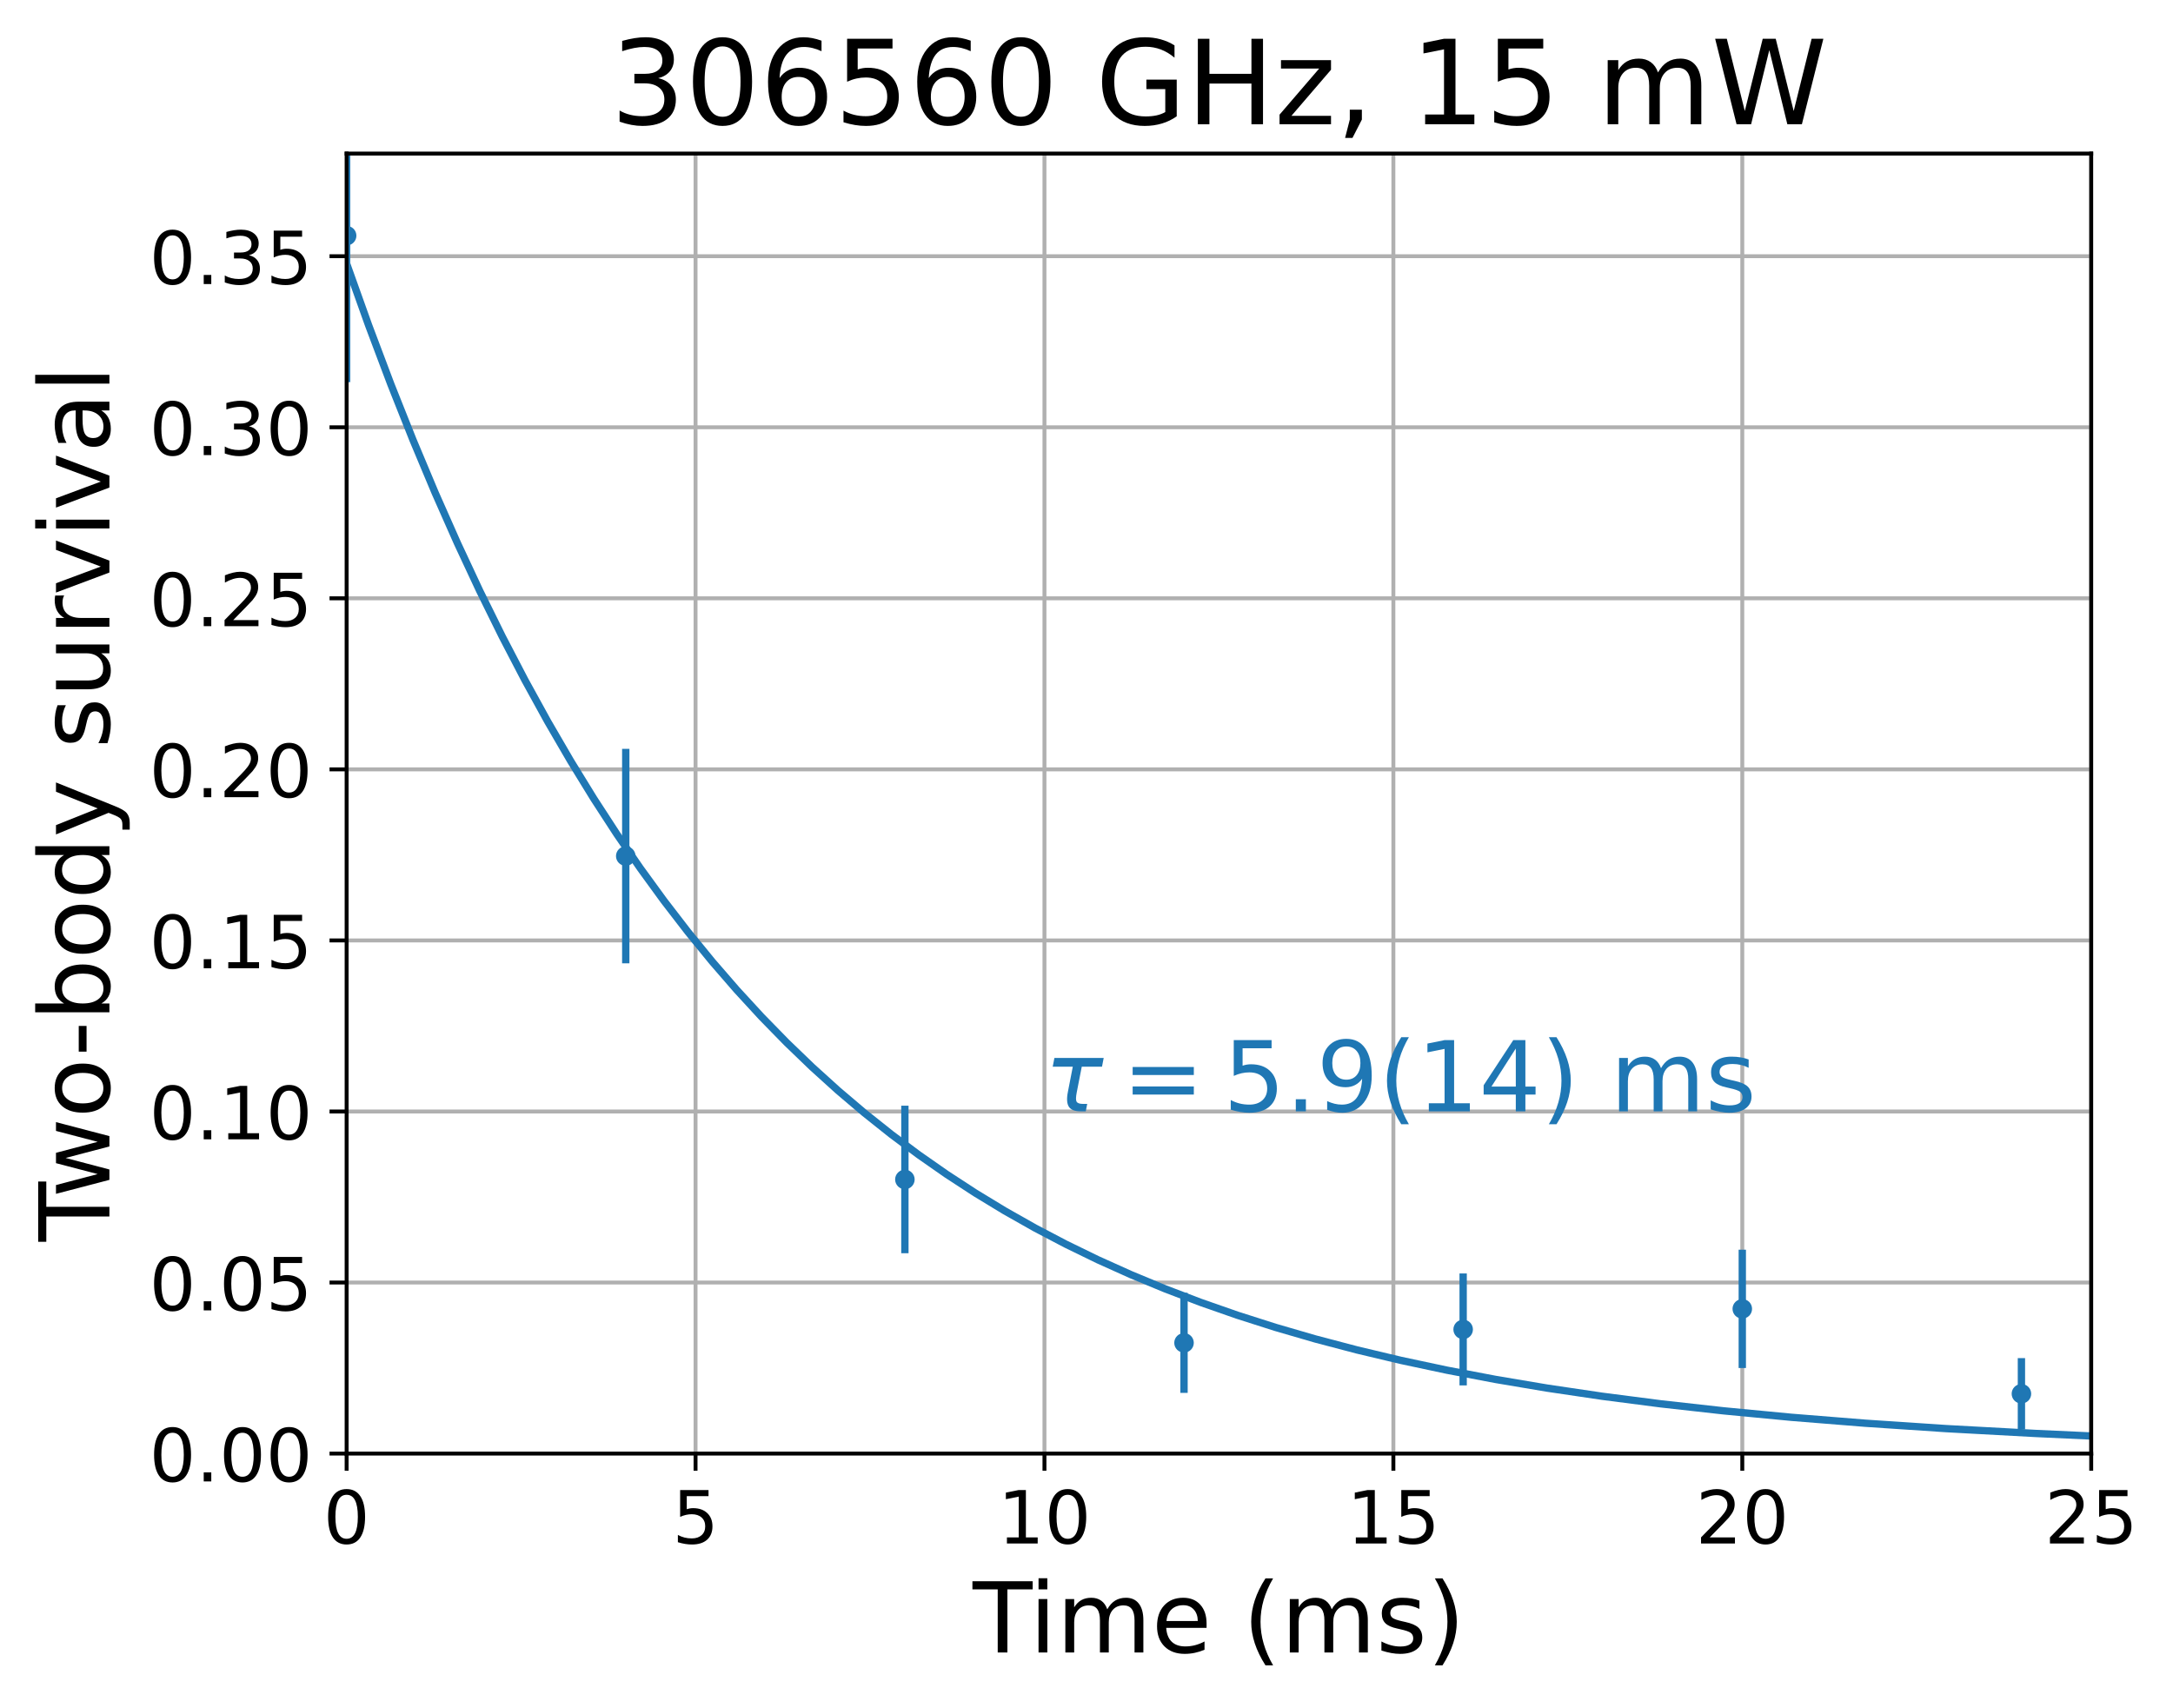
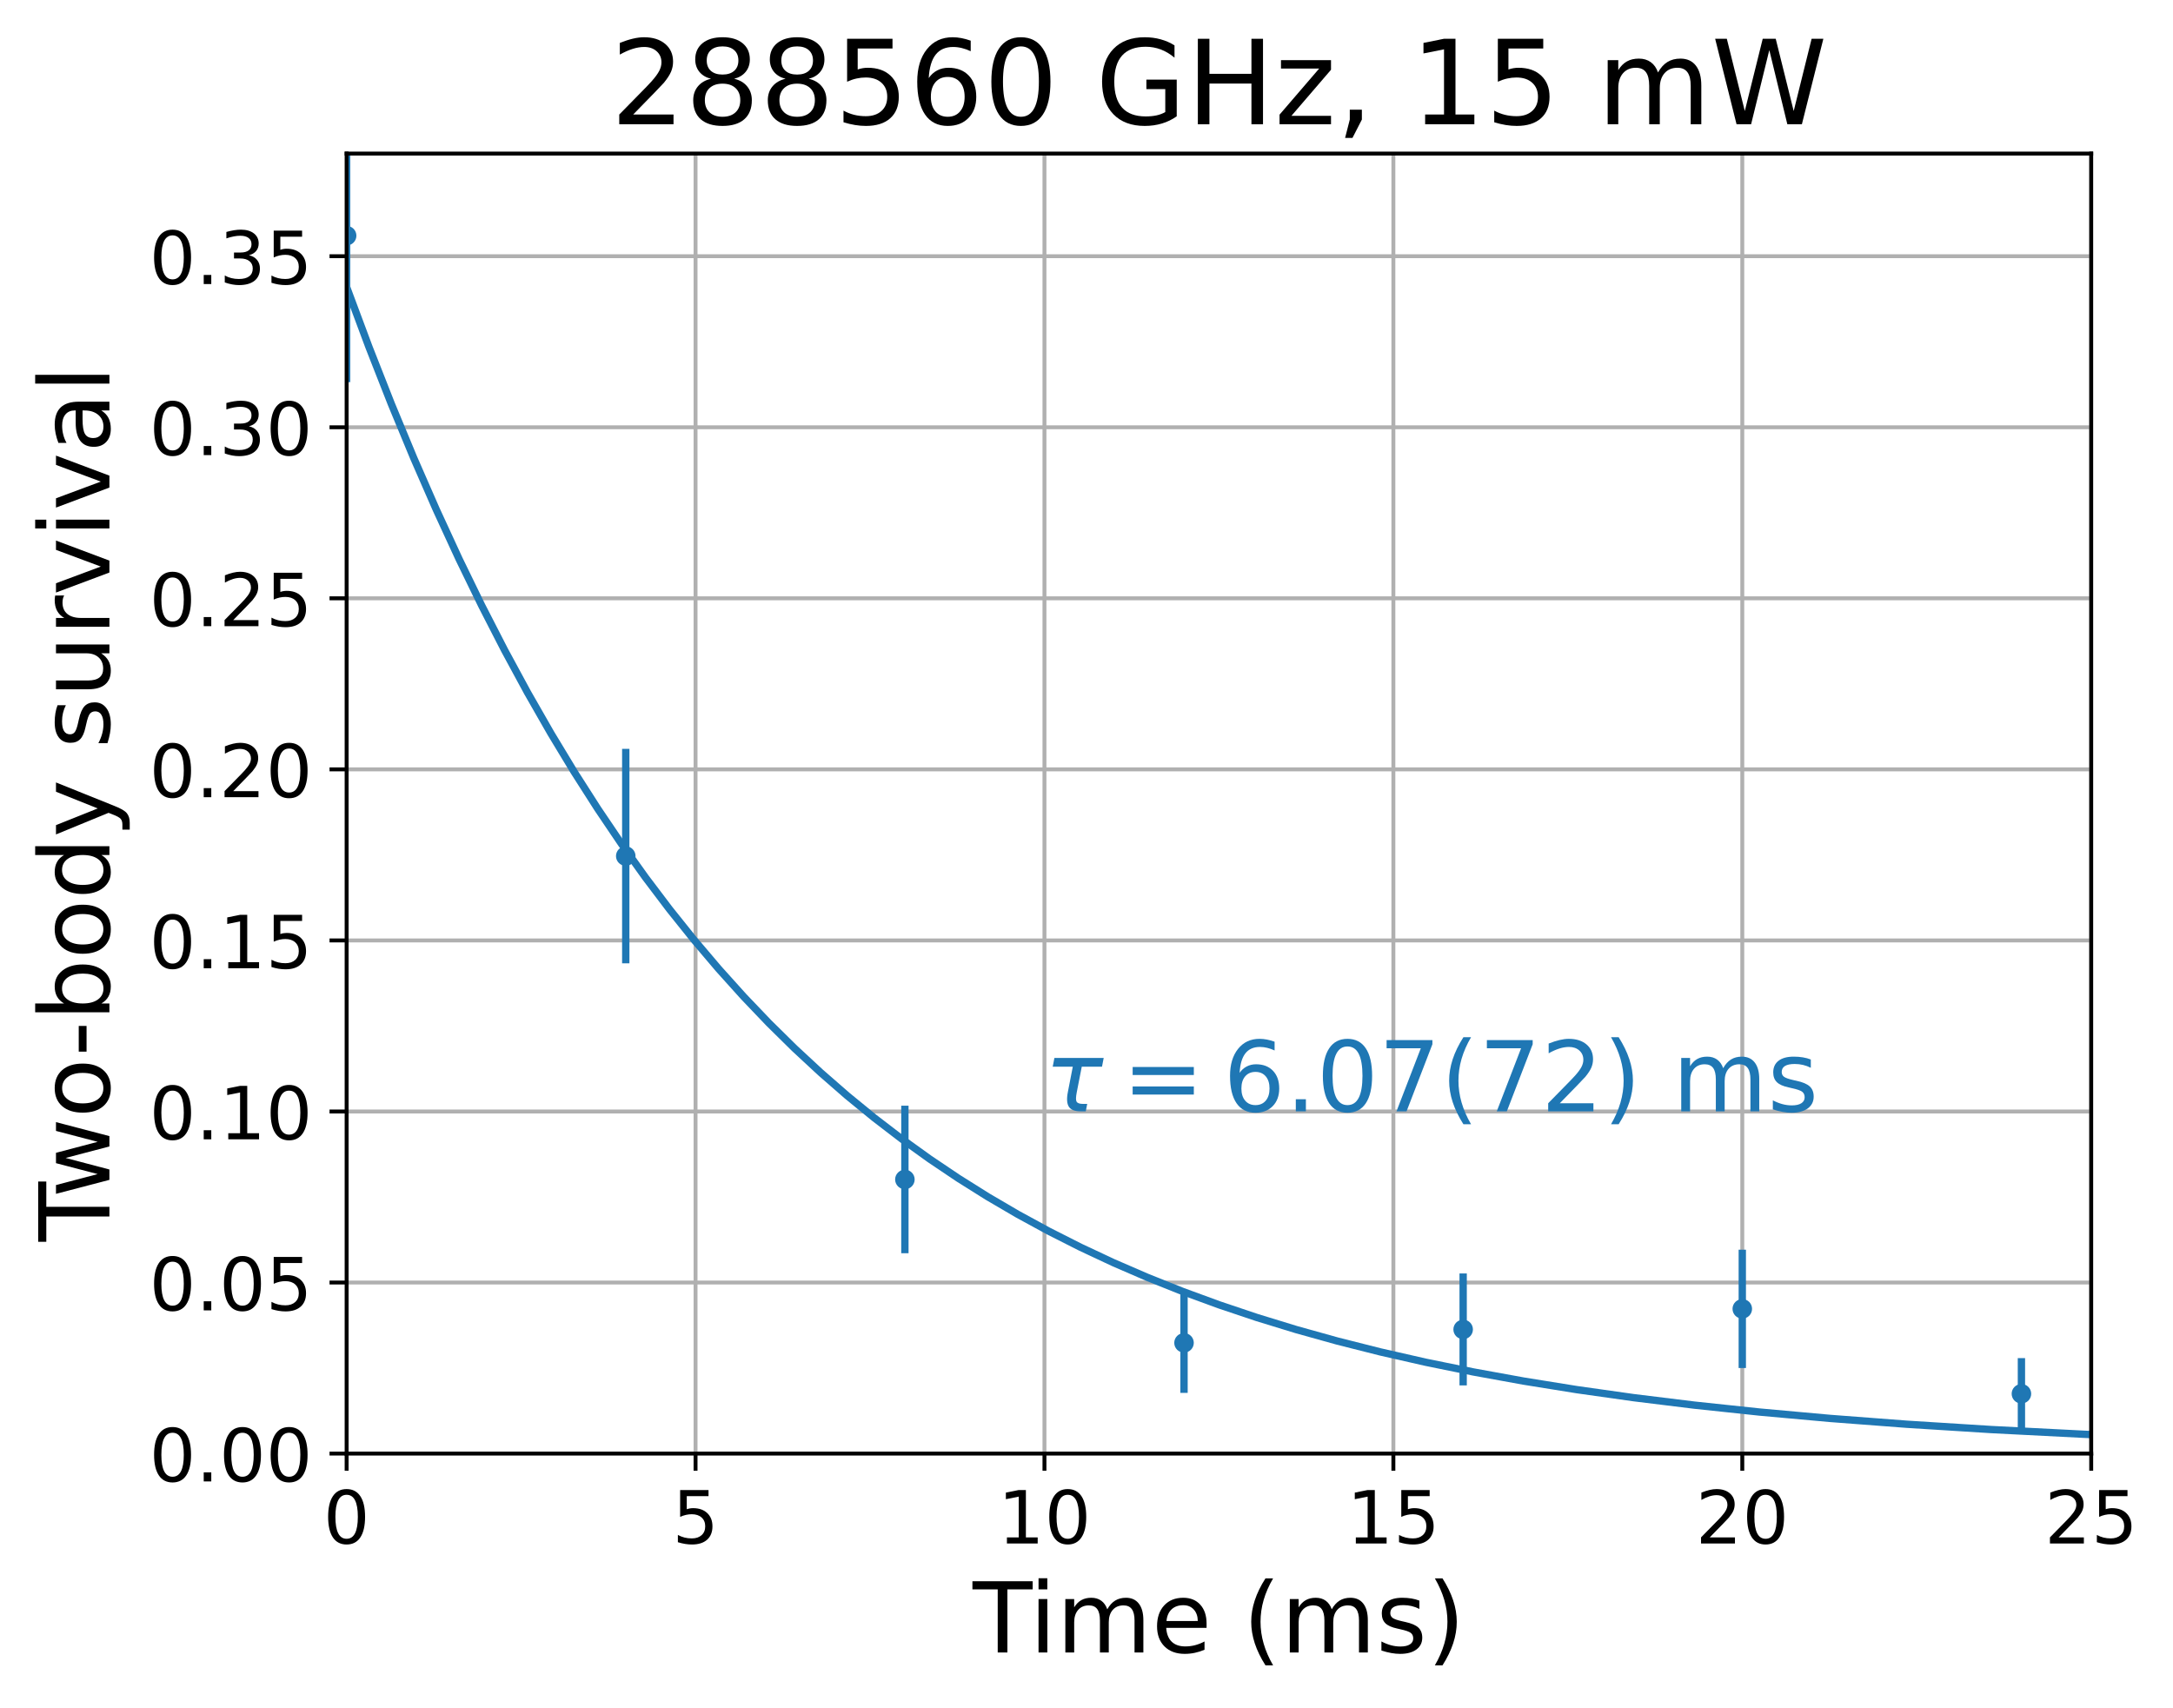
<svg xmlns="http://www.w3.org/2000/svg" xmlns:xlink="http://www.w3.org/1999/xlink" height="349.622pt" version="1.1" viewBox="0 0 444.818 349.622" width="444.818pt">
  <defs>
    <style type="text/css">
*{stroke-linecap:butt;stroke-linejoin:round;}
  </style>
  </defs>
  <g id="figure_1">
    <g id="patch_1">
      <path d="M 0 349.622  L 444.818 349.622  L 444.818 0  L 0 0  z " style="fill:none;" />
    </g>
    <g id="axes_1">
      <g id="patch_2">
        <path d="M 70.955 297.548  L 428.075 297.548  L 428.075 31.436  L 70.955 31.436  z " style="fill:none;" />
      </g>
      <g id="matplotlib.axis_1">
        <g id="xtick_1">
          <g id="line2d_1">
            <path clip-path="url(#p140c2fcd43)" d="M 70.955 297.548  L 70.955 31.436  " style="fill:none;stroke:#b0b0b0;stroke-linecap:square;stroke-width:0.8;" />
          </g>
          <g id="line2d_2">
            <defs>
              <path d="M 0 0  L 0 3.5  " id="m005f0a59be" style="stroke:#000000;stroke-width:0.8;" />
            </defs>
            <g>
              <use style="stroke:#000000;stroke-width:0.8;" x="70.955" xlink:href="#m005f0a59be" y="297.548" />
            </g>
          </g>
          <g id="text_1">
            <defs>
              <path d="M 31.781 66.406  Q 24.172 66.406 20.328 58.906  Q 16.5 51.422 16.5 36.375  Q 16.5 21.391 20.328 13.891  Q 24.172 6.391 31.781 6.391  Q 39.453 6.391 43.281 13.891  Q 47.125 21.391 47.125 36.375  Q 47.125 51.422 43.281 58.906  Q 39.453 66.406 31.781 66.406  z M 31.781 74.219  Q 44.047 74.219 50.516 64.516  Q 56.984 54.828 56.984 36.375  Q 56.984 17.969 50.516 8.266  Q 44.047 -1.422 31.781 -1.422  Q 19.531 -1.422 13.062 8.266  Q 6.594 17.969 6.594 36.375  Q 6.594 54.828 13.062 64.516  Q 19.531 74.219 31.781 74.219  z " id="DejaVuSans-48" />
            </defs>
            <g transform="translate(66.18281 315.9459)scale(0.15 -0.15)">
              <use xlink:href="#DejaVuSans-48" />
            </g>
          </g>
        </g>
        <g id="xtick_2">
          <g id="line2d_3">
            <path clip-path="url(#p140c2fcd43)" d="M 142.379 297.548  L 142.379 31.436  " style="fill:none;stroke:#b0b0b0;stroke-linecap:square;stroke-width:0.8;" />
          </g>
          <g id="line2d_4">
            <g>
              <use style="stroke:#000000;stroke-width:0.8;" x="142.379" xlink:href="#m005f0a59be" y="297.548" />
            </g>
          </g>
          <g id="text_2">
            <defs>
              <path d="M 10.797 72.906  L 49.516 72.906  L 49.516 64.594  L 19.828 64.594  L 19.828 46.734  Q 21.969 47.469 24.109 47.828  Q 26.266 48.188 28.422 48.188  Q 40.625 48.188 47.75 41.5  Q 54.891 34.812 54.891 23.391  Q 54.891 11.625 47.562 5.094  Q 40.234 -1.422 26.906 -1.422  Q 22.312 -1.422 17.547 -0.641  Q 12.797 0.141 7.719 1.703  L 7.719 11.625  Q 12.109 9.234 16.797 8.062  Q 21.484 6.891 26.703 6.891  Q 35.156 6.891 40.078 11.328  Q 45.016 15.766 45.016 23.391  Q 45.016 31 40.078 35.438  Q 35.156 39.891 26.703 39.891  Q 22.75 39.891 18.812 39.016  Q 14.891 38.141 10.797 36.281  z " id="DejaVuSans-53" />
            </defs>
            <g transform="translate(137.6068 315.9459)scale(0.15 -0.15)">
              <use xlink:href="#DejaVuSans-53" />
            </g>
          </g>
        </g>
        <g id="xtick_3">
          <g id="line2d_5">
            <path clip-path="url(#p140c2fcd43)" d="M 213.803 297.548  L 213.803 31.436  " style="fill:none;stroke:#b0b0b0;stroke-linecap:square;stroke-width:0.8;" />
          </g>
          <g id="line2d_6">
            <g>
              <use style="stroke:#000000;stroke-width:0.8;" x="213.803" xlink:href="#m005f0a59be" y="297.548" />
            </g>
          </g>
          <g id="text_3">
            <defs>
              <path d="M 12.406 8.297  L 28.516 8.297  L 28.516 63.922  L 10.984 60.406  L 10.984 69.391  L 28.422 72.906  L 38.281 72.906  L 38.281 8.297  L 54.391 8.297  L 54.391 0  L 12.406 0  z " id="DejaVuSans-49" />
            </defs>
            <g transform="translate(204.2589 315.9459)scale(0.15 -0.15)">
              <use xlink:href="#DejaVuSans-49" />
              <use x="63.623" xlink:href="#DejaVuSans-48" />
            </g>
          </g>
        </g>
        <g id="xtick_4">
          <g id="line2d_7">
            <path clip-path="url(#p140c2fcd43)" d="M 285.227 297.548  L 285.227 31.436  " style="fill:none;stroke:#b0b0b0;stroke-linecap:square;stroke-width:0.8;" />
          </g>
          <g id="line2d_8">
            <g>
              <use style="stroke:#000000;stroke-width:0.8;" x="285.227" xlink:href="#m005f0a59be" y="297.548" />
            </g>
          </g>
          <g id="text_4">
            <g transform="translate(275.6829 315.9459)scale(0.15 -0.15)">
              <use xlink:href="#DejaVuSans-49" />
              <use x="63.623" xlink:href="#DejaVuSans-53" />
            </g>
          </g>
        </g>
        <g id="xtick_5">
          <g id="line2d_9">
            <path clip-path="url(#p140c2fcd43)" d="M 356.651 297.548  L 356.651 31.436  " style="fill:none;stroke:#b0b0b0;stroke-linecap:square;stroke-width:0.8;" />
          </g>
          <g id="line2d_10">
            <g>
              <use style="stroke:#000000;stroke-width:0.8;" x="356.651" xlink:href="#m005f0a59be" y="297.548" />
            </g>
          </g>
          <g id="text_5">
            <defs>
              <path d="M 19.188 8.297  L 53.609 8.297  L 53.609 0  L 7.328 0  L 7.328 8.297  Q 12.938 14.109 22.625 23.891  Q 32.328 33.688 34.812 36.531  Q 39.547 41.844 41.422 45.531  Q 43.312 49.219 43.312 52.781  Q 43.312 58.594 39.234 62.25  Q 35.156 65.922 28.609 65.922  Q 23.969 65.922 18.812 64.312  Q 13.672 62.703 7.812 59.422  L 7.812 69.391  Q 13.766 71.781 18.938 73  Q 24.125 74.219 28.422 74.219  Q 39.75 74.219 46.484 68.547  Q 53.219 62.891 53.219 53.422  Q 53.219 48.922 51.531 44.891  Q 49.859 40.875 45.406 35.406  Q 44.188 33.984 37.641 27.219  Q 31.109 20.453 19.188 8.297  z " id="DejaVuSans-50" />
            </defs>
            <g transform="translate(347.1069 315.9459)scale(0.15 -0.15)">
              <use xlink:href="#DejaVuSans-50" />
              <use x="63.623" xlink:href="#DejaVuSans-48" />
            </g>
          </g>
        </g>
        <g id="xtick_6">
          <g id="line2d_11">
            <path clip-path="url(#p140c2fcd43)" d="M 428.075 297.548  L 428.075 31.436  " style="fill:none;stroke:#b0b0b0;stroke-linecap:square;stroke-width:0.8;" />
          </g>
          <g id="line2d_12">
            <g>
              <use style="stroke:#000000;stroke-width:0.8;" x="428.075" xlink:href="#m005f0a59be" y="297.548" />
            </g>
          </g>
          <g id="text_6">
            <g transform="translate(418.5309 315.9459)scale(0.15 -0.15)">
              <use xlink:href="#DejaVuSans-50" />
              <use x="63.623" xlink:href="#DejaVuSans-53" />
            </g>
          </g>
        </g>
        <g id="text_7">
          <defs>
            <path d="M -0.297 72.906  L 61.375 72.906  L 61.375 64.594  L 35.5 64.594  L 35.5 0  L 25.594 0  L 25.594 64.594  L -0.297 64.594  z " id="DejaVuSans-84" />
            <path d="M 9.422 54.688  L 18.406 54.688  L 18.406 0  L 9.422 0  z M 9.422 75.984  L 18.406 75.984  L 18.406 64.594  L 9.422 64.594  z " id="DejaVuSans-105" />
            <path d="M 52 44.188  Q 55.375 50.25 60.062 53.125  Q 64.75 56 71.094 56  Q 79.641 56 84.281 50.016  Q 88.922 44.047 88.922 33.016  L 88.922 0  L 79.891 0  L 79.891 32.719  Q 79.891 40.578 77.094 44.375  Q 74.312 48.188 68.609 48.188  Q 61.625 48.188 57.562 43.547  Q 53.516 38.922 53.516 30.906  L 53.516 0  L 44.484 0  L 44.484 32.719  Q 44.484 40.625 41.703 44.406  Q 38.922 48.188 33.109 48.188  Q 26.219 48.188 22.156 43.531  Q 18.109 38.875 18.109 30.906  L 18.109 0  L 9.078 0  L 9.078 54.688  L 18.109 54.688  L 18.109 46.188  Q 21.188 51.219 25.484 53.609  Q 29.781 56 35.688 56  Q 41.656 56 45.828 52.969  Q 50 49.953 52 44.188  z " id="DejaVuSans-109" />
            <path d="M 56.203 29.594  L 56.203 25.203  L 14.891 25.203  Q 15.484 15.922 20.484 11.062  Q 25.484 6.203 34.422 6.203  Q 39.594 6.203 44.453 7.469  Q 49.312 8.734 54.109 11.281  L 54.109 2.781  Q 49.266 0.734 44.188 -0.344  Q 39.109 -1.422 33.891 -1.422  Q 20.797 -1.422 13.156 6.188  Q 5.516 13.812 5.516 26.812  Q 5.516 40.234 12.766 48.109  Q 20.016 56 32.328 56  Q 43.359 56 49.781 48.891  Q 56.203 41.797 56.203 29.594  z M 47.219 32.234  Q 47.125 39.594 43.094 43.984  Q 39.062 48.391 32.422 48.391  Q 24.906 48.391 20.391 44.141  Q 15.875 39.891 15.188 32.172  z " id="DejaVuSans-101" />
            <path id="DejaVuSans-32" />
            <path d="M 31 75.875  Q 24.469 64.656 21.281 53.656  Q 18.109 42.672 18.109 31.391  Q 18.109 20.125 21.312 9.062  Q 24.516 -2 31 -13.188  L 23.188 -13.188  Q 15.875 -1.703 12.234 9.375  Q 8.594 20.453 8.594 31.391  Q 8.594 42.281 12.203 53.312  Q 15.828 64.359 23.188 75.875  z " id="DejaVuSans-40" />
            <path d="M 44.281 53.078  L 44.281 44.578  Q 40.484 46.531 36.375 47.5  Q 32.281 48.484 27.875 48.484  Q 21.188 48.484 17.844 46.438  Q 14.5 44.391 14.5 40.281  Q 14.5 37.156 16.891 35.375  Q 19.281 33.594 26.516 31.984  L 29.594 31.297  Q 39.156 29.25 43.188 25.516  Q 47.219 21.781 47.219 15.094  Q 47.219 7.469 41.188 3.016  Q 35.156 -1.422 24.609 -1.422  Q 20.219 -1.422 15.453 -0.562  Q 10.688 0.297 5.422 2  L 5.422 11.281  Q 10.406 8.688 15.234 7.391  Q 20.062 6.109 24.812 6.109  Q 31.156 6.109 34.562 8.281  Q 37.984 10.453 37.984 14.406  Q 37.984 18.062 35.516 20.016  Q 33.062 21.969 24.703 23.781  L 21.578 24.516  Q 13.234 26.266 9.516 29.906  Q 5.812 33.547 5.812 39.891  Q 5.812 47.609 11.281 51.797  Q 16.75 56 26.812 56  Q 31.781 56 36.172 55.266  Q 40.578 54.547 44.281 53.078  z " id="DejaVuSans-115" />
            <path d="M 8.016 75.875  L 15.828 75.875  Q 23.141 64.359 26.781 53.312  Q 30.422 42.281 30.422 31.391  Q 30.422 20.453 26.781 9.375  Q 23.141 -1.703 15.828 -13.188  L 8.016 -13.188  Q 14.5 -2 17.703 9.062  Q 20.906 20.125 20.906 31.391  Q 20.906 42.672 17.703 53.656  Q 14.5 64.656 8.016 75.875  z " id="DejaVuSans-41" />
          </defs>
          <g transform="translate(199.1163 338.2623)scale(0.2 -0.2)">
            <use xlink:href="#DejaVuSans-84" />
            <use x="57.959" xlink:href="#DejaVuSans-105" />
            <use x="85.742" xlink:href="#DejaVuSans-109" />
            <use x="183.154" xlink:href="#DejaVuSans-101" />
            <use x="244.678" xlink:href="#DejaVuSans-32" />
            <use x="276.465" xlink:href="#DejaVuSans-40" />
            <use x="315.479" xlink:href="#DejaVuSans-109" />
            <use x="412.891" xlink:href="#DejaVuSans-115" />
            <use x="464.99" xlink:href="#DejaVuSans-41" />
          </g>
        </g>
      </g>
      <g id="matplotlib.axis_2">
        <g id="ytick_1">
          <g id="line2d_13">
            <path clip-path="url(#p140c2fcd43)" d="M 70.955 297.548  L 428.075 297.548  " style="fill:none;stroke:#b0b0b0;stroke-linecap:square;stroke-width:0.8;" />
          </g>
          <g id="line2d_14">
            <defs>
              <path d="M 0 0  L -3.5 0  " id="mc3ce260a5b" style="stroke:#000000;stroke-width:0.8;" />
            </defs>
            <g>
              <use style="stroke:#000000;stroke-width:0.8;" x="70.955" xlink:href="#mc3ce260a5b" y="297.548" />
            </g>
          </g>
          <g id="text_8">
            <defs>
              <path d="M 10.688 12.406  L 21 12.406  L 21 0  L 10.688 0  z " id="DejaVuSans-46" />
            </defs>
            <g transform="translate(30.55625 303.2471)scale(0.15 -0.15)">
              <use xlink:href="#DejaVuSans-48" />
              <use x="63.623" xlink:href="#DejaVuSans-46" />
              <use x="95.41" xlink:href="#DejaVuSans-48" />
              <use x="159.033" xlink:href="#DejaVuSans-48" />
            </g>
          </g>
        </g>
        <g id="ytick_2">
          <g id="line2d_15">
            <path clip-path="url(#p140c2fcd43)" d="M 70.955 262.534  L 428.075 262.534  " style="fill:none;stroke:#b0b0b0;stroke-linecap:square;stroke-width:0.8;" />
          </g>
          <g id="line2d_16">
            <g>
              <use style="stroke:#000000;stroke-width:0.8;" x="70.955" xlink:href="#mc3ce260a5b" y="262.534" />
            </g>
          </g>
          <g id="text_9">
            <g transform="translate(30.55625 268.2323)scale(0.15 -0.15)">
              <use xlink:href="#DejaVuSans-48" />
              <use x="63.623" xlink:href="#DejaVuSans-46" />
              <use x="95.41" xlink:href="#DejaVuSans-48" />
              <use x="159.033" xlink:href="#DejaVuSans-53" />
            </g>
          </g>
        </g>
        <g id="ytick_3">
          <g id="line2d_17">
            <path clip-path="url(#p140c2fcd43)" d="M 70.955 227.519  L 428.075 227.519  " style="fill:none;stroke:#b0b0b0;stroke-linecap:square;stroke-width:0.8;" />
          </g>
          <g id="line2d_18">
            <g>
              <use style="stroke:#000000;stroke-width:0.8;" x="70.955" xlink:href="#mc3ce260a5b" y="227.519" />
            </g>
          </g>
          <g id="text_10">
            <g transform="translate(30.55625 233.2176)scale(0.15 -0.15)">
              <use xlink:href="#DejaVuSans-48" />
              <use x="63.623" xlink:href="#DejaVuSans-46" />
              <use x="95.41" xlink:href="#DejaVuSans-49" />
              <use x="159.033" xlink:href="#DejaVuSans-48" />
            </g>
          </g>
        </g>
        <g id="ytick_4">
          <g id="line2d_19">
            <path clip-path="url(#p140c2fcd43)" d="M 70.955 192.504  L 428.075 192.504  " style="fill:none;stroke:#b0b0b0;stroke-linecap:square;stroke-width:0.8;" />
          </g>
          <g id="line2d_20">
            <g>
              <use style="stroke:#000000;stroke-width:0.8;" x="70.955" xlink:href="#mc3ce260a5b" y="192.504" />
            </g>
          </g>
          <g id="text_11">
            <g transform="translate(30.55625 198.2029)scale(0.15 -0.15)">
              <use xlink:href="#DejaVuSans-48" />
              <use x="63.623" xlink:href="#DejaVuSans-46" />
              <use x="95.41" xlink:href="#DejaVuSans-49" />
              <use x="159.033" xlink:href="#DejaVuSans-53" />
            </g>
          </g>
        </g>
        <g id="ytick_5">
          <g id="line2d_21">
            <path clip-path="url(#p140c2fcd43)" d="M 70.955 157.489  L 428.075 157.489  " style="fill:none;stroke:#b0b0b0;stroke-linecap:square;stroke-width:0.8;" />
          </g>
          <g id="line2d_22">
            <g>
              <use style="stroke:#000000;stroke-width:0.8;" x="70.955" xlink:href="#mc3ce260a5b" y="157.489" />
            </g>
          </g>
          <g id="text_12">
            <g transform="translate(30.55625 163.1881)scale(0.15 -0.15)">
              <use xlink:href="#DejaVuSans-48" />
              <use x="63.623" xlink:href="#DejaVuSans-46" />
              <use x="95.41" xlink:href="#DejaVuSans-50" />
              <use x="159.033" xlink:href="#DejaVuSans-48" />
            </g>
          </g>
        </g>
        <g id="ytick_6">
          <g id="line2d_23">
            <path clip-path="url(#p140c2fcd43)" d="M 70.955 122.475  L 428.075 122.475  " style="fill:none;stroke:#b0b0b0;stroke-linecap:square;stroke-width:0.8;" />
          </g>
          <g id="line2d_24">
            <g>
              <use style="stroke:#000000;stroke-width:0.8;" x="70.955" xlink:href="#mc3ce260a5b" y="122.475" />
            </g>
          </g>
          <g id="text_13">
            <g transform="translate(30.55625 128.1734)scale(0.15 -0.15)">
              <use xlink:href="#DejaVuSans-48" />
              <use x="63.623" xlink:href="#DejaVuSans-46" />
              <use x="95.41" xlink:href="#DejaVuSans-50" />
              <use x="159.033" xlink:href="#DejaVuSans-53" />
            </g>
          </g>
        </g>
        <g id="ytick_7">
          <g id="line2d_25">
            <path clip-path="url(#p140c2fcd43)" d="M 70.955 87.46  L 428.075 87.46  " style="fill:none;stroke:#b0b0b0;stroke-linecap:square;stroke-width:0.8;" />
          </g>
          <g id="line2d_26">
            <g>
              <use style="stroke:#000000;stroke-width:0.8;" x="70.955" xlink:href="#mc3ce260a5b" y="87.46" />
            </g>
          </g>
          <g id="text_14">
            <defs>
              <path d="M 40.578 39.312  Q 47.656 37.797 51.625 33  Q 55.609 28.219 55.609 21.188  Q 55.609 10.406 48.188 4.484  Q 40.766 -1.422 27.094 -1.422  Q 22.516 -1.422 17.656 -0.516  Q 12.797 0.391 7.625 2.203  L 7.625 11.719  Q 11.719 9.328 16.594 8.109  Q 21.484 6.891 26.812 6.891  Q 36.078 6.891 40.938 10.547  Q 45.797 14.203 45.797 21.188  Q 45.797 27.641 41.281 31.266  Q 36.766 34.906 28.719 34.906  L 20.219 34.906  L 20.219 43.016  L 29.109 43.016  Q 36.375 43.016 40.234 45.922  Q 44.094 48.828 44.094 54.297  Q 44.094 59.906 40.109 62.906  Q 36.141 65.922 28.719 65.922  Q 24.656 65.922 20.016 65.031  Q 15.375 64.156 9.812 62.312  L 9.812 71.094  Q 15.438 72.656 20.344 73.438  Q 25.25 74.219 29.594 74.219  Q 40.828 74.219 47.359 69.109  Q 53.906 64.016 53.906 55.328  Q 53.906 49.266 50.438 45.094  Q 46.969 40.922 40.578 39.312  z " id="DejaVuSans-51" />
            </defs>
            <g transform="translate(30.55625 93.15866)scale(0.15 -0.15)">
              <use xlink:href="#DejaVuSans-48" />
              <use x="63.623" xlink:href="#DejaVuSans-46" />
              <use x="95.41" xlink:href="#DejaVuSans-51" />
              <use x="159.033" xlink:href="#DejaVuSans-48" />
            </g>
          </g>
        </g>
        <g id="ytick_8">
          <g id="line2d_27">
            <path clip-path="url(#p140c2fcd43)" d="M 70.955 52.445  L 428.075 52.445  " style="fill:none;stroke:#b0b0b0;stroke-linecap:square;stroke-width:0.8;" />
          </g>
          <g id="line2d_28">
            <g>
              <use style="stroke:#000000;stroke-width:0.8;" x="70.955" xlink:href="#mc3ce260a5b" y="52.445" />
            </g>
          </g>
          <g id="text_15">
            <g transform="translate(30.55625 58.14392)scale(0.15 -0.15)">
              <use xlink:href="#DejaVuSans-48" />
              <use x="63.623" xlink:href="#DejaVuSans-46" />
              <use x="95.41" xlink:href="#DejaVuSans-51" />
              <use x="159.033" xlink:href="#DejaVuSans-53" />
            </g>
          </g>
        </g>
        <g id="text_16">
          <defs>
            <path d="M 4.203 54.688  L 13.188 54.688  L 24.422 12.016  L 35.594 54.688  L 46.188 54.688  L 57.422 12.016  L 68.609 54.688  L 77.594 54.688  L 63.281 0  L 52.688 0  L 40.922 44.828  L 29.109 0  L 18.5 0  z " id="DejaVuSans-119" />
            <path d="M 30.609 48.391  Q 23.391 48.391 19.188 42.75  Q 14.984 37.109 14.984 27.297  Q 14.984 17.484 19.156 11.844  Q 23.344 6.203 30.609 6.203  Q 37.797 6.203 41.984 11.859  Q 46.188 17.531 46.188 27.297  Q 46.188 37.016 41.984 42.703  Q 37.797 48.391 30.609 48.391  z M 30.609 56  Q 42.328 56 49.016 48.375  Q 55.719 40.766 55.719 27.297  Q 55.719 13.875 49.016 6.219  Q 42.328 -1.422 30.609 -1.422  Q 18.844 -1.422 12.172 6.219  Q 5.516 13.875 5.516 27.297  Q 5.516 40.766 12.172 48.375  Q 18.844 56 30.609 56  z " id="DejaVuSans-111" />
            <path d="M 4.891 31.391  L 31.203 31.391  L 31.203 23.391  L 4.891 23.391  z " id="DejaVuSans-45" />
            <path d="M 48.688 27.297  Q 48.688 37.203 44.609 42.844  Q 40.531 48.484 33.406 48.484  Q 26.266 48.484 22.188 42.844  Q 18.109 37.203 18.109 27.297  Q 18.109 17.391 22.188 11.75  Q 26.266 6.109 33.406 6.109  Q 40.531 6.109 44.609 11.75  Q 48.688 17.391 48.688 27.297  z M 18.109 46.391  Q 20.953 51.266 25.266 53.625  Q 29.594 56 35.594 56  Q 45.562 56 51.781 48.094  Q 58.016 40.188 58.016 27.297  Q 58.016 14.406 51.781 6.484  Q 45.562 -1.422 35.594 -1.422  Q 29.594 -1.422 25.266 0.953  Q 20.953 3.328 18.109 8.203  L 18.109 0  L 9.078 0  L 9.078 75.984  L 18.109 75.984  z " id="DejaVuSans-98" />
            <path d="M 45.406 46.391  L 45.406 75.984  L 54.391 75.984  L 54.391 0  L 45.406 0  L 45.406 8.203  Q 42.578 3.328 38.25 0.953  Q 33.938 -1.422 27.875 -1.422  Q 17.969 -1.422 11.734 6.484  Q 5.516 14.406 5.516 27.297  Q 5.516 40.188 11.734 48.094  Q 17.969 56 27.875 56  Q 33.938 56 38.25 53.625  Q 42.578 51.266 45.406 46.391  z M 14.797 27.297  Q 14.797 17.391 18.875 11.75  Q 22.953 6.109 30.078 6.109  Q 37.203 6.109 41.297 11.75  Q 45.406 17.391 45.406 27.297  Q 45.406 37.203 41.297 42.844  Q 37.203 48.484 30.078 48.484  Q 22.953 48.484 18.875 42.844  Q 14.797 37.203 14.797 27.297  z " id="DejaVuSans-100" />
            <path d="M 32.172 -5.078  Q 28.375 -14.844 24.75 -17.812  Q 21.141 -20.797 15.094 -20.797  L 7.906 -20.797  L 7.906 -13.281  L 13.188 -13.281  Q 16.891 -13.281 18.938 -11.516  Q 21 -9.766 23.484 -3.219  L 25.094 0.875  L 2.984 54.688  L 12.5 54.688  L 29.594 11.922  L 46.688 54.688  L 56.203 54.688  z " id="DejaVuSans-121" />
            <path d="M 8.5 21.578  L 8.5 54.688  L 17.484 54.688  L 17.484 21.922  Q 17.484 14.156 20.5 10.266  Q 23.531 6.391 29.594 6.391  Q 36.859 6.391 41.078 11.031  Q 45.312 15.672 45.312 23.688  L 45.312 54.688  L 54.297 54.688  L 54.297 0  L 45.312 0  L 45.312 8.406  Q 42.047 3.422 37.719 1  Q 33.406 -1.422 27.688 -1.422  Q 18.266 -1.422 13.375 4.438  Q 8.5 10.297 8.5 21.578  z M 31.109 56  z " id="DejaVuSans-117" />
            <path d="M 41.109 46.297  Q 39.594 47.172 37.812 47.578  Q 36.031 48 33.891 48  Q 26.266 48 22.188 43.047  Q 18.109 38.094 18.109 28.812  L 18.109 0  L 9.078 0  L 9.078 54.688  L 18.109 54.688  L 18.109 46.188  Q 20.953 51.172 25.484 53.578  Q 30.031 56 36.531 56  Q 37.453 56 38.578 55.875  Q 39.703 55.766 41.062 55.516  z " id="DejaVuSans-114" />
            <path d="M 2.984 54.688  L 12.5 54.688  L 29.594 8.797  L 46.688 54.688  L 56.203 54.688  L 35.688 0  L 23.484 0  z " id="DejaVuSans-118" />
            <path d="M 34.281 27.484  Q 23.391 27.484 19.188 25  Q 14.984 22.516 14.984 16.5  Q 14.984 11.719 18.141 8.906  Q 21.297 6.109 26.703 6.109  Q 34.188 6.109 38.703 11.406  Q 43.219 16.703 43.219 25.484  L 43.219 27.484  z M 52.203 31.203  L 52.203 0  L 43.219 0  L 43.219 8.297  Q 40.141 3.328 35.547 0.953  Q 30.953 -1.422 24.312 -1.422  Q 15.922 -1.422 10.953 3.297  Q 6 8.016 6 15.922  Q 6 25.141 12.172 29.828  Q 18.359 34.516 30.609 34.516  L 43.219 34.516  L 43.219 35.406  Q 43.219 41.609 39.141 45  Q 35.062 48.391 27.688 48.391  Q 23 48.391 18.547 47.266  Q 14.109 46.141 10.016 43.891  L 10.016 52.203  Q 14.938 54.109 19.578 55.047  Q 24.219 56 28.609 56  Q 40.484 56 46.344 49.844  Q 52.203 43.703 52.203 31.203  z " id="DejaVuSans-97" />
            <path d="M 9.422 75.984  L 18.406 75.984  L 18.406 0  L 9.422 0  z " id="DejaVuSans-108" />
          </defs>
          <g transform="translate(22.39688 254.1344)rotate(-90)scale(0.2 -0.2)">
            <use xlink:href="#DejaVuSans-84" />
            <use x="44.584" xlink:href="#DejaVuSans-119" />
            <use x="126.371" xlink:href="#DejaVuSans-111" />
            <use x="189.428" xlink:href="#DejaVuSans-45" />
            <use x="225.512" xlink:href="#DejaVuSans-98" />
            <use x="288.988" xlink:href="#DejaVuSans-111" />
            <use x="350.17" xlink:href="#DejaVuSans-100" />
            <use x="413.646" xlink:href="#DejaVuSans-121" />
            <use x="472.826" xlink:href="#DejaVuSans-32" />
            <use x="504.613" xlink:href="#DejaVuSans-115" />
            <use x="556.713" xlink:href="#DejaVuSans-117" />
            <use x="620.092" xlink:href="#DejaVuSans-114" />
            <use x="661.205" xlink:href="#DejaVuSans-118" />
            <use x="720.385" xlink:href="#DejaVuSans-105" />
            <use x="748.168" xlink:href="#DejaVuSans-118" />
            <use x="807.348" xlink:href="#DejaVuSans-97" />
            <use x="868.627" xlink:href="#DejaVuSans-108" />
          </g>
        </g>
      </g>
      <g id="LineCollection_1">
        <path clip-path="url(#p140c2fcd43)" d="M 70.955 78.224  L 70.955 18.263  " style="fill:none;stroke:#1f77b4;stroke-width:1.5;" />
        <path clip-path="url(#p140c2fcd43)" d="M 128.094 197.185  L 128.094 153.288  " style="fill:none;stroke:#1f77b4;stroke-width:1.5;" />
        <path clip-path="url(#p140c2fcd43)" d="M 185.233 256.539  L 185.233 226.331  " style="fill:none;stroke:#1f77b4;stroke-width:1.5;" />
        <path clip-path="url(#p140c2fcd43)" d="M 242.372 285.12  L 242.372 264.633  " style="fill:none;stroke:#1f77b4;stroke-width:1.5;" />
        <path clip-path="url(#p140c2fcd43)" d="M 299.511 283.597  L 299.511 260.671  " style="fill:none;stroke:#1f77b4;stroke-width:1.5;" />
        <path clip-path="url(#p140c2fcd43)" d="M 356.651 280.033  L 356.651 255.807  " style="fill:none;stroke:#1f77b4;stroke-width:1.5;" />
        <path clip-path="url(#p140c2fcd43)" d="M 413.79 292.605  L 413.79 278.006  " style="fill:none;stroke:#1f77b4;stroke-width:1.5;" />
      </g>
      <g id="line2d_29">
-         <path clip-path="url(#p140c2fcd43)" d="M 70.955 53.981  L 75.455 66.578  L 79.991 78.616  L 84.527 90.027  L 89.063 100.843  L 93.636 111.175  L 98.208 120.964  L 102.816 130.31  L 107.46 139.228  L 112.14 147.735  L 116.82 155.784  L 121.537 163.458  L 126.289 170.771  L 131.077 177.735  L 135.937 184.413  L 140.833 190.765  L 145.801 196.845  L 150.806 202.619  L 155.882 208.139  L 161.03 213.409  L 166.25 218.435  L 171.542 223.225  L 176.943 227.813  L 182.451 232.202  L 188.067 236.392  L 193.791 240.387  L 199.659 244.211  L 205.672 247.864  L 211.864 251.365  L 218.2 254.692  L 224.752 257.881  L 231.52 260.926  L 238.505 263.823  L 245.741 266.583  L 253.265 269.214  L 261.078 271.709  L 269.25 274.085  L 277.782 276.332  L 286.746 278.462  L 296.179 280.472  L 306.151 282.368  L 316.7 284.145  L 327.932 285.808  L 339.92 287.357  L 352.809 288.795  L 366.705 290.119  L 381.826 291.333  L 398.386 292.436  L 416.711 293.43  L 428.088 293.948  L 428.088 293.948  " style="fill:none;stroke:#1f77b4;stroke-linecap:square;stroke-width:1.5;" />
+         <path clip-path="url(#p140c2fcd43)" d="M 70.955 58.774  L 75.527 71.036  L 80.099 82.668  L 84.707 93.788  L 89.315 104.332  L 93.96 114.407  L 98.604 123.956  L 103.284 133.076  L 108 141.781  L 112.752 150.087  L 117.54 158.008  L 122.365 165.558  L 127.225 172.751  L 132.121 179.602  L 137.053 186.122  L 142.057 192.37  L 147.097 198.308  L 152.21 203.989  L 157.394 209.418  L 162.65 214.6  L 167.978 219.543  L 173.414 224.283  L 178.923 228.791  L 184.539 233.103  L 190.299 237.244  L 196.167 241.19  L 202.179 244.964  L 208.336 248.568  L 214.672 252.019  L 221.188 255.314  L 227.92 258.469  L 234.869 261.477  L 242.069 264.351  L 249.521 267.085  L 257.261 269.686  L 265.326 272.16  L 273.75 274.51  L 282.57 276.738  L 291.823 278.844  L 301.579 280.834  L 311.875 282.705  L 322.784 284.459  L 334.412 286.102  L 346.833 287.629  L 360.189 289.045  L 374.626 290.349  L 390.358 291.543  L 407.603 292.626  L 426.719 293.6  L 428.088 293.662  L 428.088 293.662  " style="fill:none;stroke:#1f77b4;stroke-linecap:square;stroke-width:1.5;" />
      </g>
      <g id="line2d_30">
        <defs>
          <path d="M 0 1.5  C 0.398 1.5 0.779 1.342 1.061 1.061  C 1.342 0.779 1.5 0.398 1.5 0  C 1.5 -0.398 1.342 -0.779 1.061 -1.061  C 0.779 -1.342 0.398 -1.5 0 -1.5  C -0.398 -1.5 -0.779 -1.342 -1.061 -1.061  C -1.342 -0.779 -1.5 -0.398 -1.5 0  C -1.5 0.398 -1.342 0.779 -1.061 1.061  C -0.779 1.342 -0.398 1.5 0 1.5  z " id="mb8bc26594a" style="stroke:#1f77b4;" />
        </defs>
        <g clip-path="url(#p140c2fcd43)">
          <use style="fill:#1f77b4;stroke:#1f77b4;" x="70.955" xlink:href="#mb8bc26594a" y="48.243" />
          <use style="fill:#1f77b4;stroke:#1f77b4;" x="128.094" xlink:href="#mb8bc26594a" y="175.236" />
          <use style="fill:#1f77b4;stroke:#1f77b4;" x="185.233" xlink:href="#mb8bc26594a" y="241.435" />
          <use style="fill:#1f77b4;stroke:#1f77b4;" x="242.372" xlink:href="#mb8bc26594a" y="274.877" />
          <use style="fill:#1f77b4;stroke:#1f77b4;" x="299.511" xlink:href="#mb8bc26594a" y="272.134" />
          <use style="fill:#1f77b4;stroke:#1f77b4;" x="356.651" xlink:href="#mb8bc26594a" y="267.92" />
          <use style="fill:#1f77b4;stroke:#1f77b4;" x="413.79" xlink:href="#mb8bc26594a" y="285.305" />
        </g>
      </g>
      <g id="patch_3">
        <path d="M 70.955 297.548  L 70.955 31.436  " style="fill:none;stroke:#000000;stroke-linecap:square;stroke-linejoin:miter;stroke-width:0.8;" />
      </g>
      <g id="patch_4">
        <path d="M 428.075 297.548  L 428.075 31.436  " style="fill:none;stroke:#000000;stroke-linecap:square;stroke-linejoin:miter;stroke-width:0.8;" />
      </g>
      <g id="patch_5">
        <path d="M 70.955 297.548  L 428.075 297.548  " style="fill:none;stroke:#000000;stroke-linecap:square;stroke-linejoin:miter;stroke-width:0.8;" />
      </g>
      <g id="patch_6">
        <path d="M 70.955 31.436  L 428.075 31.436  " style="fill:none;stroke:#000000;stroke-linecap:square;stroke-linejoin:miter;stroke-width:0.8;" />
      </g>
      <g id="text_17">
        <defs>
          <path d="M 32.859 9.969  Q 34.188 7.625 39.453 7.625  L 43.75 7.625  L 42.281 0  L 36.922 0  Q 28.125 0 25 4.688  Q 21.922 9.469 23.969 19.828  L 29 45.703  L 8.453 45.703  L 10.203 54.688  L 60.641 54.688  L 58.891 45.703  L 38.188 45.703  L 33.016 19.281  Q 31.641 12.203 32.859 9.969  z " id="DejaVuSans-Oblique-964" />
          <path d="M 10.594 45.406  L 73.188 45.406  L 73.188 37.203  L 10.594 37.203  z M 10.594 25.484  L 73.188 25.484  L 73.188 17.188  L 10.594 17.188  z " id="DejaVuSans-61" />
-           <path d="M 10.984 1.516  L 10.984 10.5  Q 14.703 8.734 18.5 7.812  Q 22.312 6.891 25.984 6.891  Q 35.75 6.891 40.891 13.453  Q 46.047 20.016 46.781 33.406  Q 43.953 29.203 39.594 26.953  Q 35.25 24.703 29.984 24.703  Q 19.047 24.703 12.672 31.312  Q 6.297 37.938 6.297 49.422  Q 6.297 60.641 12.938 67.422  Q 19.578 74.219 30.609 74.219  Q 43.266 74.219 49.922 64.516  Q 56.594 54.828 56.594 36.375  Q 56.594 19.141 48.406 8.859  Q 40.234 -1.422 26.422 -1.422  Q 22.703 -1.422 18.891 -0.688  Q 15.094 0.047 10.984 1.516  z M 30.609 32.422  Q 37.25 32.422 41.125 36.953  Q 45.016 41.5 45.016 49.422  Q 45.016 57.281 41.125 61.844  Q 37.25 66.406 30.609 66.406  Q 23.969 66.406 20.094 61.844  Q 16.219 57.281 16.219 49.422  Q 16.219 41.5 20.094 36.953  Q 23.969 32.422 30.609 32.422  z " id="DejaVuSans-57" />
-           <path d="M 37.797 64.312  L 12.891 25.391  L 37.797 25.391  z M 35.203 72.906  L 47.609 72.906  L 47.609 25.391  L 58.016 25.391  L 58.016 17.188  L 47.609 17.188  L 47.609 0  L 37.797 0  L 37.797 17.188  L 4.891 17.188  L 4.891 26.703  z " id="DejaVuSans-52" />
+           <path d="M 33.016 40.375  Q 26.375 40.375 22.484 35.828  Q 18.609 31.297 18.609 23.391  Q 18.609 15.531 22.484 10.953  Q 26.375 6.391 33.016 6.391  Q 39.656 6.391 43.531 10.953  Q 47.406 15.531 47.406 23.391  Q 47.406 31.297 43.531 35.828  Q 39.656 40.375 33.016 40.375  z M 52.594 71.297  L 52.594 62.312  Q 48.875 64.062 45.094 64.984  Q 41.312 65.922 37.594 65.922  Q 27.828 65.922 22.672 59.328  Q 17.531 52.734 16.797 39.406  Q 19.672 43.656 24.016 45.922  Q 28.375 48.188 33.594 48.188  Q 44.578 48.188 50.953 41.516  Q 57.328 34.859 57.328 23.391  Q 57.328 12.156 50.688 5.359  Q 44.047 -1.422 33.016 -1.422  Q 20.359 -1.422 13.672 8.266  Q 6.984 17.969 6.984 36.375  Q 6.984 53.656 15.188 63.938  Q 23.391 74.219 37.203 74.219  Q 40.922 74.219 44.703 73.484  Q 48.484 72.75 52.594 71.297  z " id="DejaVuSans-54" />
+           <path d="M 8.203 72.906  L 55.078 72.906  L 55.078 68.703  L 28.609 0  L 18.312 0  L 43.219 64.594  L 8.203 64.594  z " id="DejaVuSans-55" />
        </defs>
        <g style="fill:#1f77b4;" transform="translate(213.8027 227.5188)scale(0.2 -0.2)">
          <use transform="translate(0 0.125)" xlink:href="#DejaVuSans-Oblique-964" />
          <use transform="translate(79.6875 0.125)" xlink:href="#DejaVuSans-61" />
-           <use transform="translate(182.959 0.125)" xlink:href="#DejaVuSans-53" />
+           <use transform="translate(182.959 0.125)" xlink:href="#DejaVuSans-54" />
          <use transform="translate(246.582 0.125)" xlink:href="#DejaVuSans-46" />
-           <use transform="translate(278.3691 0.125)" xlink:href="#DejaVuSans-57" />
-           <use transform="translate(341.9922 0.125)" xlink:href="#DejaVuSans-40" />
-           <use transform="translate(381.0059 0.125)" xlink:href="#DejaVuSans-49" />
-           <use transform="translate(444.6289 0.125)" xlink:href="#DejaVuSans-52" />
-           <use transform="translate(508.252 0.125)" xlink:href="#DejaVuSans-41" />
-           <use transform="translate(547.2656 0.125)" xlink:href="#DejaVuSans-32" />
-           <use transform="translate(579.0527 0.125)" xlink:href="#DejaVuSans-109" />
-           <use transform="translate(676.4648 0.125)" xlink:href="#DejaVuSans-115" />
+           <use transform="translate(278.3691 0.125)" xlink:href="#DejaVuSans-48" />
+           <use transform="translate(341.9922 0.125)" xlink:href="#DejaVuSans-55" />
+           <use transform="translate(405.6152 0.125)" xlink:href="#DejaVuSans-40" />
+           <use transform="translate(444.6289 0.125)" xlink:href="#DejaVuSans-55" />
+           <use transform="translate(508.252 0.125)" xlink:href="#DejaVuSans-50" />
+           <use transform="translate(571.875 0.125)" xlink:href="#DejaVuSans-41" />
+           <use transform="translate(610.8887 0.125)" xlink:href="#DejaVuSans-32" />
+           <use transform="translate(642.6758 0.125)" xlink:href="#DejaVuSans-109" />
+           <use transform="translate(740.0879 0.125)" xlink:href="#DejaVuSans-115" />
        </g>
      </g>
      <g id="text_18">
        <defs>
-           <path d="M 33.016 40.375  Q 26.375 40.375 22.484 35.828  Q 18.609 31.297 18.609 23.391  Q 18.609 15.531 22.484 10.953  Q 26.375 6.391 33.016 6.391  Q 39.656 6.391 43.531 10.953  Q 47.406 15.531 47.406 23.391  Q 47.406 31.297 43.531 35.828  Q 39.656 40.375 33.016 40.375  z M 52.594 71.297  L 52.594 62.312  Q 48.875 64.062 45.094 64.984  Q 41.312 65.922 37.594 65.922  Q 27.828 65.922 22.672 59.328  Q 17.531 52.734 16.797 39.406  Q 19.672 43.656 24.016 45.922  Q 28.375 48.188 33.594 48.188  Q 44.578 48.188 50.953 41.516  Q 57.328 34.859 57.328 23.391  Q 57.328 12.156 50.688 5.359  Q 44.047 -1.422 33.016 -1.422  Q 20.359 -1.422 13.672 8.266  Q 6.984 17.969 6.984 36.375  Q 6.984 53.656 15.188 63.938  Q 23.391 74.219 37.203 74.219  Q 40.922 74.219 44.703 73.484  Q 48.484 72.75 52.594 71.297  z " id="DejaVuSans-54" />
+           <path d="M 31.781 34.625  Q 24.75 34.625 20.719 30.859  Q 16.703 27.094 16.703 20.516  Q 16.703 13.922 20.719 10.156  Q 24.75 6.391 31.781 6.391  Q 38.812 6.391 42.859 10.172  Q 46.922 13.969 46.922 20.516  Q 46.922 27.094 42.891 30.859  Q 38.875 34.625 31.781 34.625  z M 21.922 38.812  Q 15.578 40.375 12.031 44.719  Q 8.5 49.078 8.5 55.328  Q 8.5 64.062 14.719 69.141  Q 20.953 74.219 31.781 74.219  Q 42.672 74.219 48.875 69.141  Q 55.078 64.062 55.078 55.328  Q 55.078 49.078 51.531 44.719  Q 48 40.375 41.703 38.812  Q 48.828 37.156 52.797 32.312  Q 56.781 27.484 56.781 20.516  Q 56.781 9.906 50.312 4.234  Q 43.844 -1.422 31.781 -1.422  Q 19.734 -1.422 13.25 4.234  Q 6.781 9.906 6.781 20.516  Q 6.781 27.484 10.781 32.312  Q 14.797 37.156 21.922 38.812  z M 18.312 54.391  Q 18.312 48.734 21.844 45.562  Q 25.391 42.391 31.781 42.391  Q 38.141 42.391 41.719 45.562  Q 45.312 48.734 45.312 54.391  Q 45.312 60.062 41.719 63.234  Q 38.141 66.406 31.781 66.406  Q 25.391 66.406 21.844 63.234  Q 18.312 60.062 18.312 54.391  z " id="DejaVuSans-56" />
          <path d="M 59.516 10.406  L 59.516 29.984  L 43.406 29.984  L 43.406 38.094  L 69.281 38.094  L 69.281 6.781  Q 63.578 2.734 56.688 0.656  Q 49.812 -1.422 42 -1.422  Q 24.906 -1.422 15.25 8.562  Q 5.609 18.562 5.609 36.375  Q 5.609 54.25 15.25 64.234  Q 24.906 74.219 42 74.219  Q 49.125 74.219 55.547 72.453  Q 61.969 70.703 67.391 67.281  L 67.391 56.781  Q 61.922 61.422 55.766 63.766  Q 49.609 66.109 42.828 66.109  Q 29.438 66.109 22.719 58.641  Q 16.016 51.172 16.016 36.375  Q 16.016 21.625 22.719 14.156  Q 29.438 6.688 42.828 6.688  Q 48.047 6.688 52.141 7.594  Q 56.25 8.5 59.516 10.406  z " id="DejaVuSans-71" />
          <path d="M 9.812 72.906  L 19.672 72.906  L 19.672 43.016  L 55.516 43.016  L 55.516 72.906  L 65.375 72.906  L 65.375 0  L 55.516 0  L 55.516 34.719  L 19.672 34.719  L 19.672 0  L 9.812 0  z " id="DejaVuSans-72" />
          <path d="M 5.516 54.688  L 48.188 54.688  L 48.188 46.484  L 14.406 7.172  L 48.188 7.172  L 48.188 0  L 4.297 0  L 4.297 8.203  L 38.094 47.516  L 5.516 47.516  z " id="DejaVuSans-122" />
          <path d="M 11.719 12.406  L 22.016 12.406  L 22.016 4  L 14.016 -11.625  L 7.719 -11.625  L 11.719 4  z " id="DejaVuSans-44" />
          <path d="M 3.328 72.906  L 13.281 72.906  L 28.609 11.281  L 43.891 72.906  L 54.984 72.906  L 70.312 11.281  L 85.594 72.906  L 95.609 72.906  L 77.297 0  L 64.891 0  L 49.516 63.281  L 33.984 0  L 21.578 0  z " id="DejaVuSans-87" />
        </defs>
        <g transform="translate(125.0053 25.43625)scale(0.24 -0.24)">
-           <use xlink:href="#DejaVuSans-51" />
-           <use x="63.623" xlink:href="#DejaVuSans-48" />
-           <use x="127.246" xlink:href="#DejaVuSans-54" />
+           <use xlink:href="#DejaVuSans-50" />
+           <use x="63.623" xlink:href="#DejaVuSans-56" />
+           <use x="127.246" xlink:href="#DejaVuSans-56" />
          <use x="190.869" xlink:href="#DejaVuSans-53" />
          <use x="254.492" xlink:href="#DejaVuSans-54" />
          <use x="318.115" xlink:href="#DejaVuSans-48" />
          <use x="381.738" xlink:href="#DejaVuSans-32" />
          <use x="413.525" xlink:href="#DejaVuSans-71" />
          <use x="491.016" xlink:href="#DejaVuSans-72" />
          <use x="566.211" xlink:href="#DejaVuSans-122" />
          <use x="618.701" xlink:href="#DejaVuSans-44" />
          <use x="650.488" xlink:href="#DejaVuSans-32" />
          <use x="682.275" xlink:href="#DejaVuSans-49" />
          <use x="745.898" xlink:href="#DejaVuSans-53" />
          <use x="809.521" xlink:href="#DejaVuSans-32" />
          <use x="841.309" xlink:href="#DejaVuSans-109" />
          <use x="938.721" xlink:href="#DejaVuSans-87" />
        </g>
      </g>
    </g>
  </g>
  <defs>
    <clipPath id="p140c2fcd43">
      <rect height="266.112" width="357.12" x="70.955" y="31.436" />
    </clipPath>
  </defs>
</svg>
